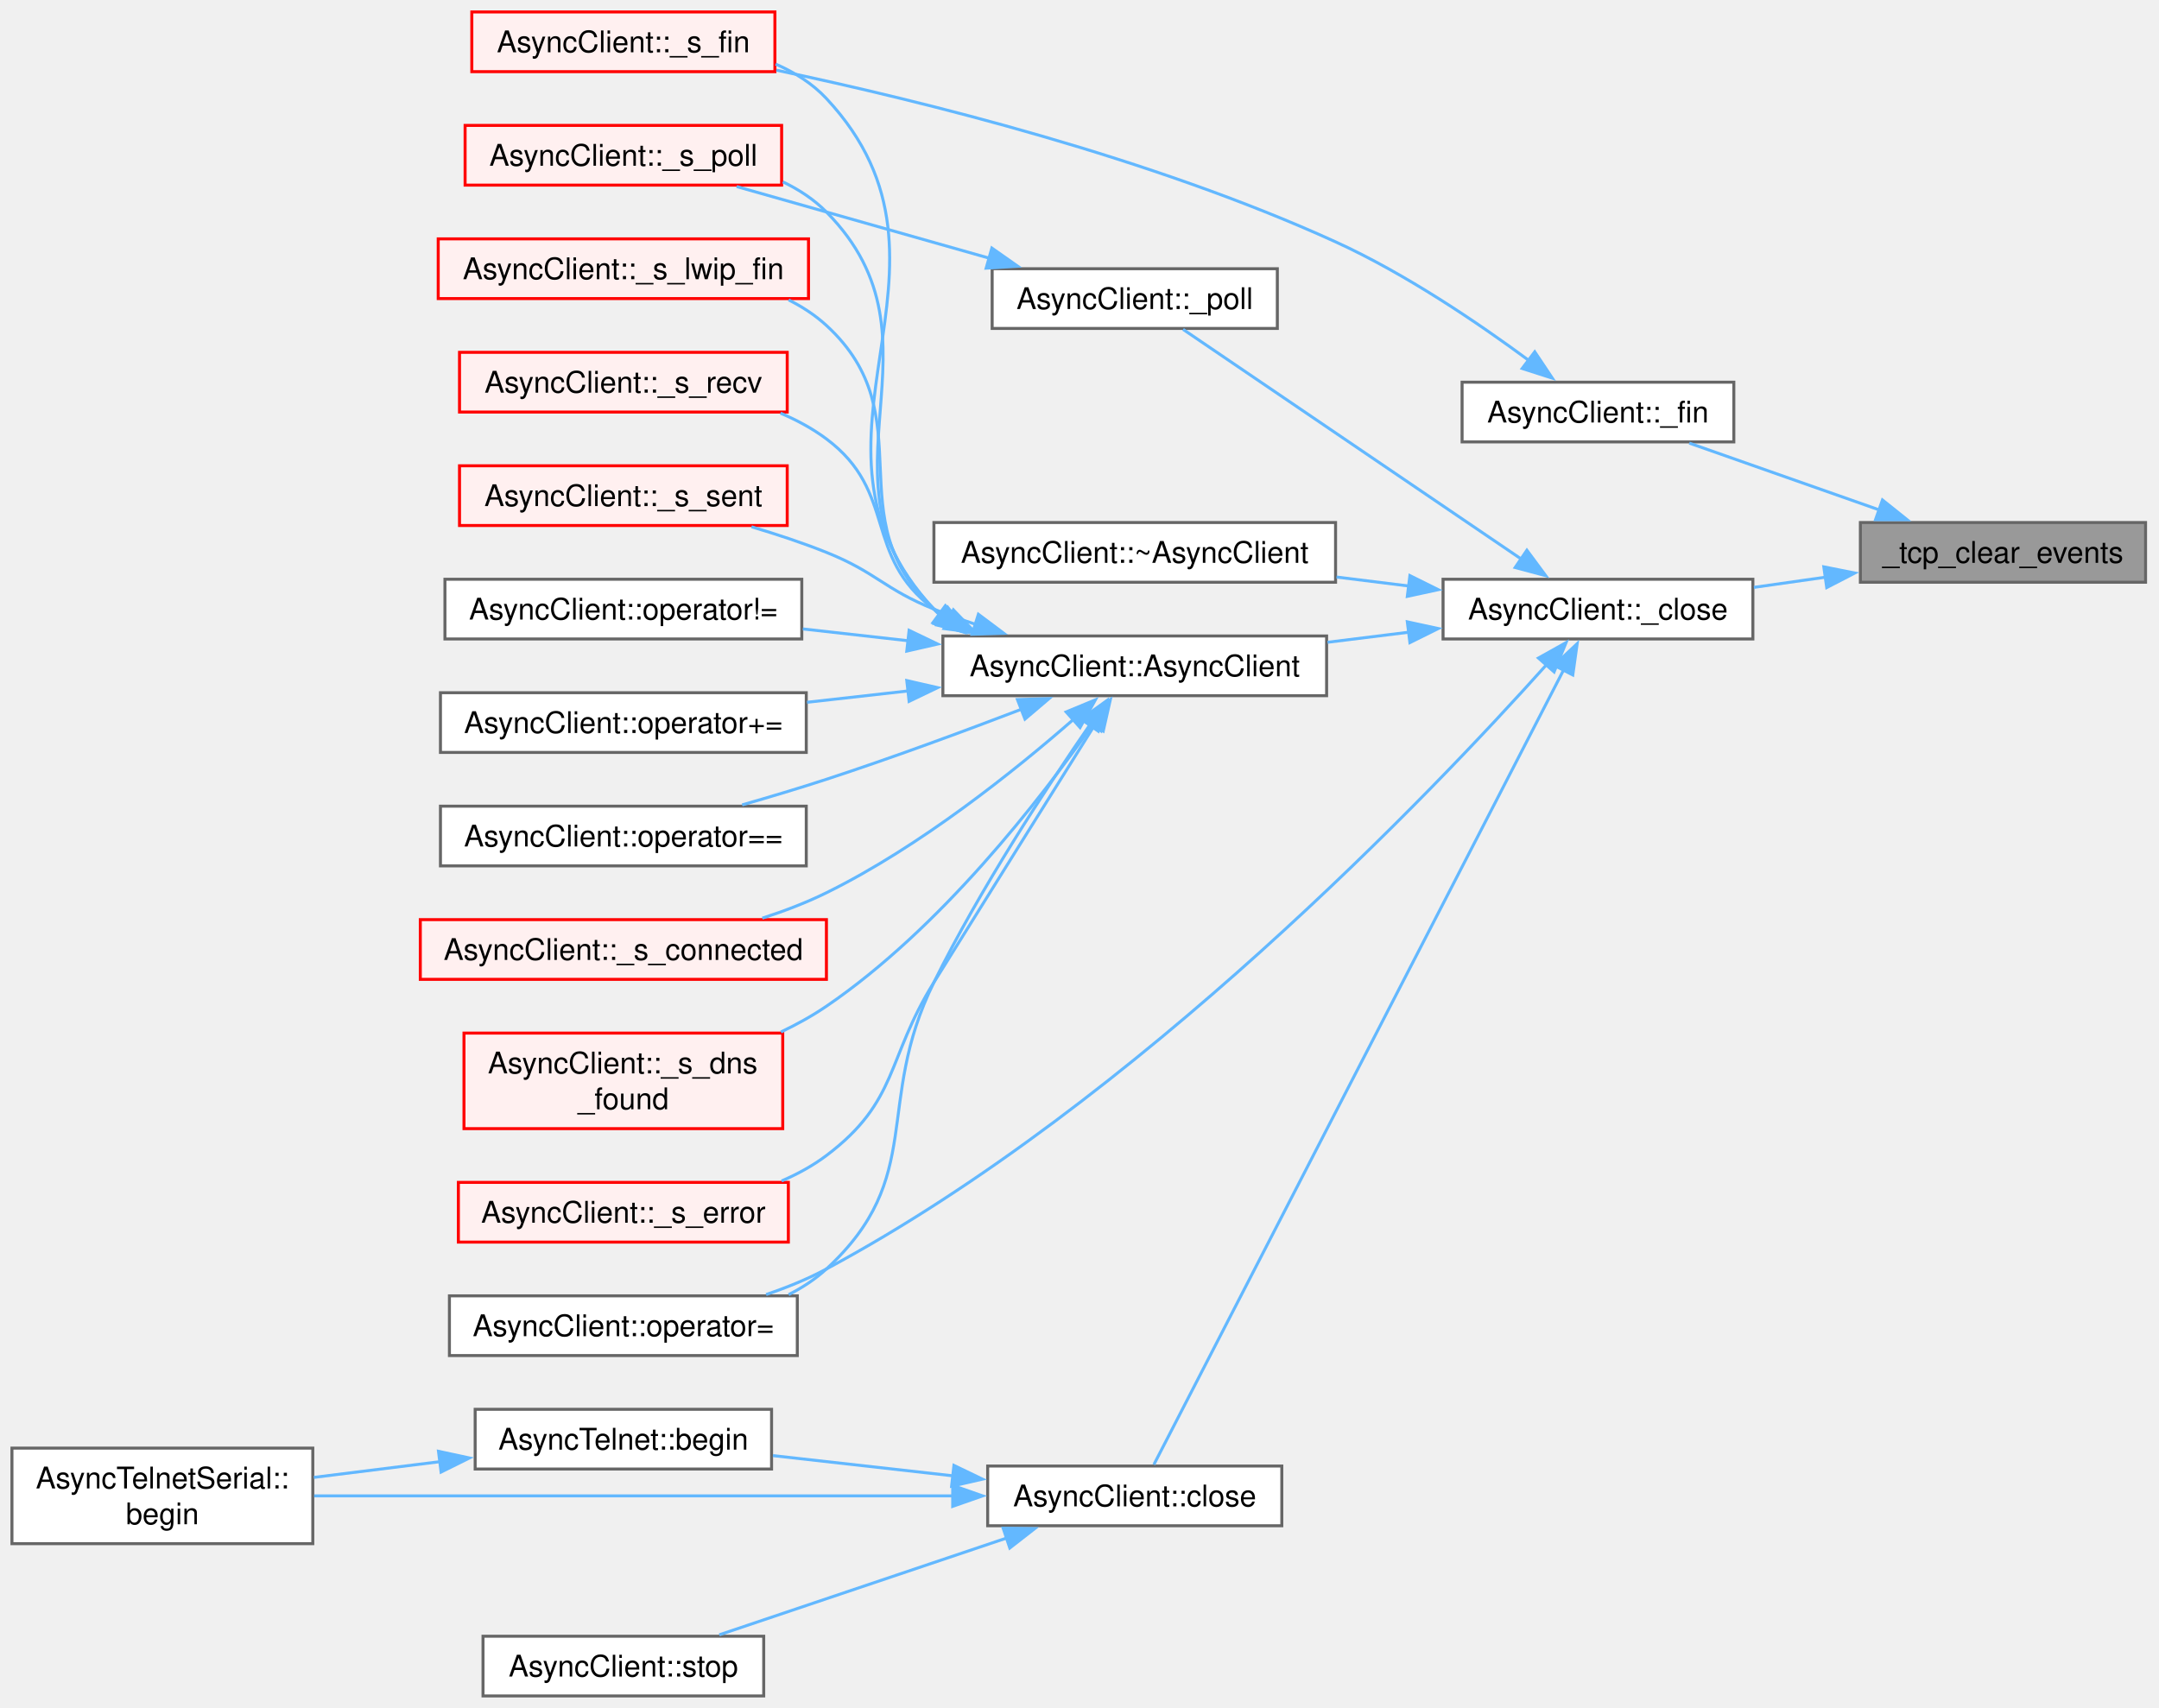
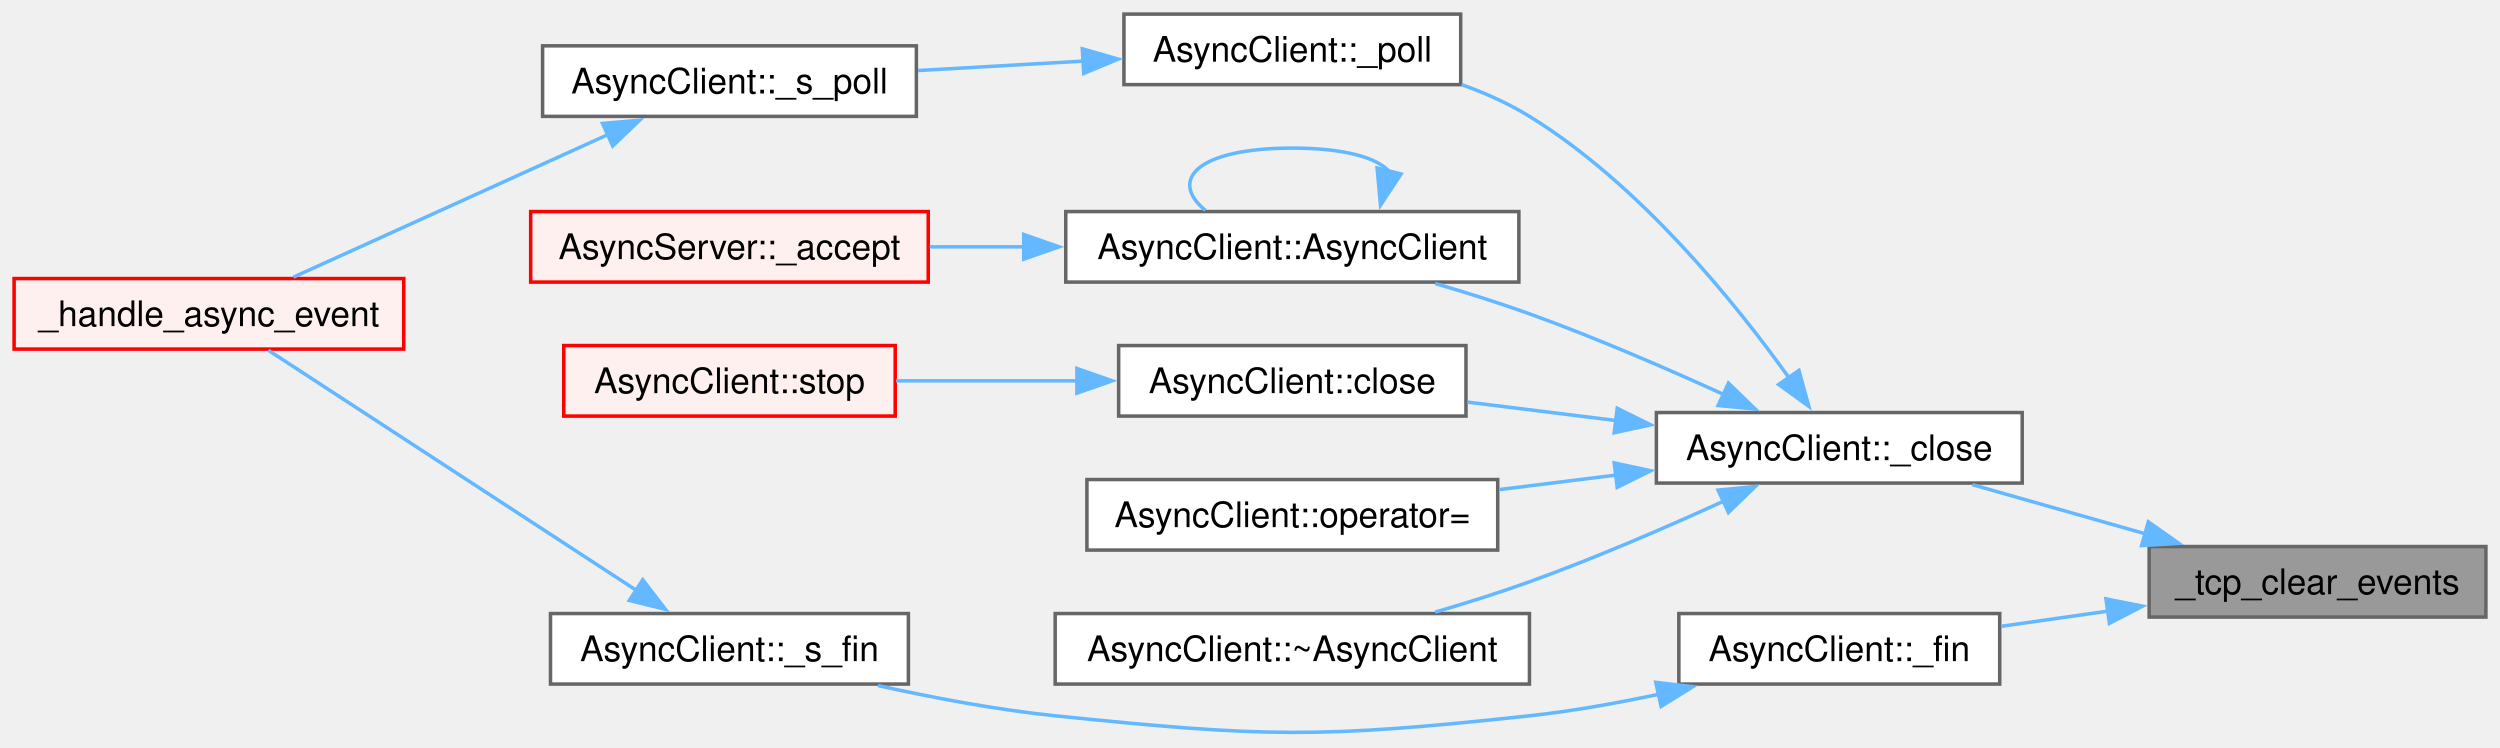
- <svg xmlns="http://www.w3.org/2000/svg" xmlns:xlink="http://www.w3.org/1999/xlink" width="723pt" height="572pt" viewBox="0.00 0.00 723.00 572.00">
-   <g id="graph0" class="graph" transform="scale(1 1) rotate(0) translate(4 568)">
+ <svg xmlns="http://www.w3.org/2000/svg" xmlns:xlink="http://www.w3.org/1999/xlink" width="709pt" height="212pt" viewBox="0.00 0.00 709.00 212.00">
+   <g id="graph0" class="graph" transform="scale(1 1) rotate(0) translate(4 207.74)">
    <g id="Node000001" class="node">
      <g id="a_Node000001">
        <a xlink:title=" ">
-           <polygon fill="#999999" stroke="#666666" points="714.5,-393 619,-393 619,-373 714.5,-373 714.5,-393" />
-           <text xml:space="preserve" text-anchor="middle" x="666.75" y="-379.5" font-family="Helvetica,sans-Serif" font-size="10.00">_tcp_clear_events</text>
+           <polygon fill="#999999" stroke="#666666" points="701,-52.74 605.5,-52.74 605.5,-32.74 701,-32.74 701,-52.74" />
+           <text xml:space="preserve" text-anchor="middle" x="653.25" y="-39.24" font-family="Helvetica,sans-Serif" font-size="10.00">_tcp_clear_events</text>
        </a>
      </g>
    </g>
    <g id="Node000002" class="node">
      <g id="a_Node000002">
        <a xlink:href="class_async_client.html#a98ff872bc84919f006f3bb8a249ed36d" target="_top" xlink:title=" ">
-           <polygon fill="white" stroke="#666666" points="583,-374 479.25,-374 479.25,-354 583,-354 583,-374" />
-           <text xml:space="preserve" text-anchor="middle" x="531.12" y="-360.5" font-family="Helvetica,sans-Serif" font-size="10.00">AsyncClient::_close</text>
+           <polygon fill="white" stroke="#666666" points="569.5,-90.74 465.75,-90.74 465.75,-70.74 569.5,-70.74 569.5,-90.74" />
+           <text xml:space="preserve" text-anchor="middle" x="517.62" y="-77.24" font-family="Helvetica,sans-Serif" font-size="10.00">AsyncClient::_close</text>
        </a>
      </g>
    </g>
    <g id="edge1_Node000001_Node000002" class="edge">
      <g id="a_edge1_Node000001_Node000002">
        <a xlink:title=" ">
-           <path fill="none" stroke="#63b8ff" d="M607.45,-374.71C599.43,-373.57 591.24,-372.41 583.35,-371.28" />
-           <polygon fill="#63b8ff" stroke="#63b8ff" points="606.75,-378.15 617.14,-376.09 607.73,-371.22 606.75,-378.15" />
-         </a>
-       </g>
-     </g>
-     <g id="Node000031" class="node">
-       <g id="a_Node000031">
+           <path fill="none" stroke="#63b8ff" d="M604.5,-56.32C588.34,-60.92 570.55,-65.98 555.37,-70.29" />
+           <polygon fill="#63b8ff" stroke="#63b8ff" points="605.27,-59.74 613.93,-53.64 603.35,-53.01 605.27,-59.74" />
+         </a>
+       </g>
+     </g>
+     <g id="Node000022" class="node">
+       <g id="a_Node000022">
        <a xlink:href="class_async_client.html#afe295b6c577021c8946eb266ac41df51" target="_top" xlink:title=" ">
-           <polygon fill="white" stroke="#666666" points="576.62,-440 485.62,-440 485.62,-420 576.62,-420 576.62,-440" />
-           <text xml:space="preserve" text-anchor="middle" x="531.12" y="-426.5" font-family="Helvetica,sans-Serif" font-size="10.00">AsyncClient::_fin</text>
-         </a>
-       </g>
-     </g>
-     <g id="edge24_Node000001_Node000031" class="edge">
-       <g id="a_edge24_Node000001_Node000031">
-         <a xlink:title=" ">
-           <path fill="none" stroke="#63b8ff" d="M625.47,-397.17C604.96,-404.38 580.45,-413 561.7,-419.6" />
-           <polygon fill="#63b8ff" stroke="#63b8ff" points="626.39,-400.55 634.67,-393.93 624.07,-393.95 626.39,-400.55" />
+           <polygon fill="white" stroke="#666666" points="563.12,-33.74 472.12,-33.74 472.12,-13.74 563.12,-13.74 563.12,-33.74" />
+           <text xml:space="preserve" text-anchor="middle" x="517.62" y="-20.24" font-family="Helvetica,sans-Serif" font-size="10.00">AsyncClient::_fin</text>
+         </a>
+       </g>
+     </g>
+     <g id="edge12_Node000001_Node000022" class="edge">
+       <g id="a_edge12_Node000001_Node000022">
+         <a xlink:title=" ">
+           <path fill="none" stroke="#63b8ff" d="M593.83,-34.43C583.67,-32.99 573.24,-31.51 563.52,-30.12" />
+           <polygon fill="#63b8ff" stroke="#63b8ff" points="593.25,-37.89 603.64,-35.83 594.23,-30.96 593.25,-37.89" />
        </a>
      </g>
    </g>
    <g id="Node000003" class="node">
      <g id="a_Node000003">
        <a xlink:href="class_async_client.html#a383d1cb7d684d328362caa5eafc92ca2" target="_top" xlink:title=" ">
-           <polygon fill="white" stroke="#666666" points="423.75,-478 328.25,-478 328.25,-458 423.75,-458 423.75,-478" />
-           <text xml:space="preserve" text-anchor="middle" x="376" y="-464.5" font-family="Helvetica,sans-Serif" font-size="10.00">AsyncClient::_poll</text>
+           <polygon fill="white" stroke="#666666" points="410.25,-203.74 314.75,-203.74 314.75,-183.74 410.25,-183.74 410.25,-203.74" />
+           <text xml:space="preserve" text-anchor="middle" x="362.5" y="-190.24" font-family="Helvetica,sans-Serif" font-size="10.00">AsyncClient::_poll</text>
        </a>
      </g>
    </g>
    <g id="edge2_Node000002_Node000003" class="edge">
      <g id="a_edge2_Node000002_Node000003">
        <a xlink:title=" ">
-           <path fill="none" stroke="#63b8ff" d="M505.77,-380.54C473.83,-402.24 418.74,-439.65 392.18,-457.69" />
-           <polygon fill="#63b8ff" stroke="#63b8ff" points="507.32,-383.72 513.63,-375.2 503.39,-377.93 507.32,-383.72" />
+           <path fill="none" stroke="#63b8ff" d="M503.33,-100.64C488.03,-122.02 460.97,-155.51 429.75,-174.74 423.84,-178.38 417.21,-181.35 410.48,-183.76" />
+           <polygon fill="#63b8ff" stroke="#63b8ff" points="506.17,-102.69 509,-92.48 500.42,-98.7 506.17,-102.69" />
        </a>
      </g>
    </g>
    <g id="Node000014" class="node">
      <g id="a_Node000014">
        <a xlink:href="class_async_client.html#aefecfa0c75c8c1b32104115e93739087" target="_top" xlink:title=" ">
-           <polygon fill="white" stroke="#666666" points="440.25,-355 311.75,-355 311.75,-335 440.25,-335 440.25,-355" />
-           <text xml:space="preserve" text-anchor="middle" x="376" y="-341.5" font-family="Helvetica,sans-Serif" font-size="10.00">AsyncClient::AsyncClient</text>
-         </a>
-       </g>
-     </g>
-     <g id="edge4_Node000002_Node000014" class="edge">
-       <g id="a_edge4_Node000002_Node000014">
-         <a xlink:title=" ">
-           <path fill="none" stroke="#63b8ff" d="M467.91,-356.28C458.9,-355.16 449.61,-354.01 440.57,-352.89" />
-           <polygon fill="#63b8ff" stroke="#63b8ff" points="467.28,-359.73 477.63,-357.49 468.14,-352.78 467.28,-359.73" />
+           <polygon fill="white" stroke="#666666" points="426.75,-147.74 298.25,-147.74 298.25,-127.74 426.75,-127.74 426.75,-147.74" />
+           <text xml:space="preserve" text-anchor="middle" x="362.5" y="-134.24" font-family="Helvetica,sans-Serif" font-size="10.00">AsyncClient::AsyncClient</text>
+         </a>
+       </g>
+     </g>
+     <g id="edge5_Node000002_Node000014" class="edge">
+       <g id="a_edge5_Node000002_Node000014">
+         <a xlink:title=" ">
+           <path fill="none" stroke="#63b8ff" d="M485.09,-95.74C468.78,-103.19 448.43,-112.01 429.75,-118.74 421.19,-121.82 411.88,-124.75 403.01,-127.34" />
+           <polygon fill="#63b8ff" stroke="#63b8ff" points="486.19,-99.09 493.8,-91.72 483.25,-92.74 486.19,-99.09" />
+         </a>
+       </g>
+     </g>
+     <g id="Node000017" class="node">
+       <g id="a_Node000017">
+         <a xlink:href="class_async_client.html#a0305fe0b036257c03829ceaa5cc43361" target="_top" xlink:title="close connection">
+           <polygon fill="white" stroke="#666666" points="411.75,-109.74 313.25,-109.74 313.25,-89.74 411.75,-89.74 411.75,-109.74" />
+           <text xml:space="preserve" text-anchor="middle" x="362.5" y="-96.24" font-family="Helvetica,sans-Serif" font-size="10.00">AsyncClient::close</text>
+         </a>
+       </g>
+     </g>
+     <g id="edge8_Node000002_Node000017" class="edge">
+       <g id="a_edge8_Node000002_Node000017">
+         <a xlink:title=" ">
+           <path fill="none" stroke="#63b8ff" d="M454.51,-88.45C440.42,-90.2 425.64,-92.03 412.19,-93.7" />
+           <polygon fill="#63b8ff" stroke="#63b8ff" points="454.64,-91.96 464.13,-87.25 453.78,-85.01 454.64,-91.96" />
        </a>
      </g>
    </g>
    <g id="Node000020" class="node">
      <g id="a_Node000020">
        <a xlink:href="class_async_client.html#a575c12664279634155259e007c6a104f" target="_top" xlink:title=" ">
-           <polygon fill="white" stroke="#666666" points="263,-134 146.5,-134 146.5,-114 263,-114 263,-134" />
-           <text xml:space="preserve" text-anchor="middle" x="204.75" y="-120.5" font-family="Helvetica,sans-Serif" font-size="10.00">AsyncClient::operator=</text>
-         </a>
-       </g>
-     </g>
-     <g id="edge22_Node000002_Node000020" class="edge">
-       <g id="a_edge22_Node000002_Node000020">
-         <a xlink:title=" ">
-           <path fill="none" stroke="#63b8ff" d="M513.93,-345.42C476.04,-303.12 376.94,-198.96 272.75,-143 266.47,-139.62 259.52,-136.8 252.55,-134.44" />
-           <polygon fill="#63b8ff" stroke="#63b8ff" points="511.19,-347.61 520.44,-352.78 516.43,-342.97 511.19,-347.61" />
-         </a>
-       </g>
-     </g>
-     <g id="Node000026" class="node">
-       <g id="a_Node000026">
-         <a xlink:href="class_async_client.html#a0305fe0b036257c03829ceaa5cc43361" target="_top" xlink:title="close connection">
-           <polygon fill="white" stroke="#666666" points="425.25,-77 326.75,-77 326.75,-57 425.25,-57 425.25,-77" />
-           <text xml:space="preserve" text-anchor="middle" x="376" y="-63.5" font-family="Helvetica,sans-Serif" font-size="10.00">AsyncClient::close</text>
-         </a>
-       </g>
-     </g>
-     <g id="edge17_Node000002_Node000026" class="edge">
-       <g id="a_edge17_Node000002_Node000026">
-         <a xlink:title=" ">
-           <path fill="none" stroke="#63b8ff" d="M519.64,-343.67C489.73,-285.65 404.7,-120.73 382.41,-77.49" />
-           <polygon fill="#63b8ff" stroke="#63b8ff" points="516.47,-345.15 524.16,-352.43 522.69,-341.94 516.47,-345.15" />
-         </a>
-       </g>
-     </g>
-     <g id="Node000030" class="node">
-       <g id="a_Node000030">
+           <polygon fill="white" stroke="#666666" points="420.75,-71.74 304.25,-71.74 304.25,-51.74 420.75,-51.74 420.75,-71.74" />
+           <text xml:space="preserve" text-anchor="middle" x="362.5" y="-58.24" font-family="Helvetica,sans-Serif" font-size="10.00">AsyncClient::operator=</text>
+         </a>
+       </g>
+     </g>
+     <g id="edge10_Node000002_Node000020" class="edge">
+       <g id="a_edge10_Node000002_Node000020">
+         <a xlink:title=" ">
+           <path fill="none" stroke="#63b8ff" d="M454.37,-73.02C443.39,-71.65 431.99,-70.24 421.14,-68.89" />
+           <polygon fill="#63b8ff" stroke="#63b8ff" points="453.78,-76.47 464.13,-74.23 454.64,-69.52 453.78,-76.47" />
+         </a>
+       </g>
+     </g>
+     <g id="Node000021" class="node">
+       <g id="a_Node000021">
        <a xlink:href="class_async_client.html#a4044bdcfd2ca6197f75200644685c5f0" target="_top" xlink:title=" ">
-           <polygon fill="white" stroke="#666666" points="443.25,-393 308.75,-393 308.75,-373 443.25,-373 443.25,-393" />
-           <text xml:space="preserve" text-anchor="middle" x="376" y="-379.5" font-family="Helvetica,sans-Serif" font-size="10.00">AsyncClient::~AsyncClient</text>
-         </a>
-       </g>
-     </g>
-     <g id="edge23_Node000002_Node000030" class="edge">
-       <g id="a_edge23_Node000002_Node000030">
-         <a xlink:title=" ">
-           <path fill="none" stroke="#63b8ff" d="M467.96,-371.71C459.92,-372.71 451.67,-373.73 443.57,-374.74" />
-           <polygon fill="#63b8ff" stroke="#63b8ff" points="468.14,-375.22 477.63,-370.51 467.28,-368.27 468.14,-375.22" />
+           <polygon fill="white" stroke="#666666" points="429.75,-33.74 295.25,-33.74 295.25,-13.74 429.75,-13.74 429.75,-33.74" />
+           <text xml:space="preserve" text-anchor="middle" x="362.5" y="-20.24" font-family="Helvetica,sans-Serif" font-size="10.00">AsyncClient::~AsyncClient</text>
+         </a>
+       </g>
+     </g>
+     <g id="edge11_Node000002_Node000021" class="edge">
+       <g id="a_edge11_Node000002_Node000021">
+         <a xlink:title=" ">
+           <path fill="none" stroke="#63b8ff" d="M485.09,-65.74C468.78,-58.29 448.43,-49.47 429.75,-42.74 421.19,-39.66 411.88,-36.73 403.01,-34.14" />
+           <polygon fill="#63b8ff" stroke="#63b8ff" points="483.25,-68.74 493.8,-69.77 486.19,-62.39 483.25,-68.74" />
        </a>
      </g>
    </g>
    <g id="Node000004" class="node">
      <g id="a_Node000004">
        <a xlink:href="class_async_client.html#abe187c005c73fe6c0c94e1b3b20b55de" target="_top" xlink:title=" ">
-           <polygon fill="#fff0f0" stroke="red" points="257.75,-526 151.75,-526 151.75,-506 257.75,-506 257.75,-526" />
-           <text xml:space="preserve" text-anchor="middle" x="204.75" y="-512.5" font-family="Helvetica,sans-Serif" font-size="10.00">AsyncClient::_s_poll</text>
+           <polygon fill="white" stroke="#666666" points="255.88,-194.74 149.88,-194.74 149.88,-174.74 255.88,-174.74 255.88,-194.74" />
+           <text xml:space="preserve" text-anchor="middle" x="202.88" y="-181.24" font-family="Helvetica,sans-Serif" font-size="10.00">AsyncClient::_s_poll</text>
        </a>
      </g>
    </g>
    <g id="edge3_Node000003_Node000004" class="edge">
      <g id="a_edge3_Node000003_Node000004">
        <a xlink:title=" ">
-           <path fill="none" stroke="#63b8ff" d="M327.21,-481.55C300.41,-489.15 267.5,-498.49 242.69,-505.52" />
-           <polygon fill="#63b8ff" stroke="#63b8ff" points="328.15,-484.92 336.82,-478.83 326.24,-478.19 328.15,-484.92" />
-         </a>
-       </g>
-     </g>
-     <g id="edge10_Node000014_Node000004" class="edge">
-       <g id="a_edge10_Node000014_Node000004">
-         <a xlink:title=" ">
-           <path fill="none" stroke="#63b8ff" d="M311.03,-361.85C310.25,-362.54 309.48,-363.25 308.75,-364 265.77,-407.62 315.79,-453.44 272.75,-497 268.59,-501.21 263.56,-504.51 258.16,-507.09" />
-           <polygon fill="#63b8ff" stroke="#63b8ff" points="312.78,-364.89 319.03,-356.33 308.81,-359.13 312.78,-364.89" />
+           <path fill="none" stroke="#63b8ff" d="M303.16,-190.41C287.82,-189.53 271.37,-188.59 256.36,-187.74" />
+           <polygon fill="#63b8ff" stroke="#63b8ff" points="302.94,-193.9 313.12,-190.98 303.34,-186.91 302.94,-193.9" />
+         </a>
+       </g>
+     </g>
+     <g id="Node000005" class="node">
+       <g id="a_Node000005">
+         <a xlink:href="_async_t_c_p_8cpp.html#ac4030e968c0e4c0fcbe7a9b4502854c1" target="_top" xlink:title=" ">
+           <polygon fill="#fff0f0" stroke="red" points="110.5,-128.74 0,-128.74 0,-108.74 110.5,-108.74 110.5,-128.74" />
+           <text xml:space="preserve" text-anchor="middle" x="55.25" y="-115.24" font-family="Helvetica,sans-Serif" font-size="10.00">_handle_async_event</text>
+         </a>
+       </g>
+     </g>
+     <g id="edge4_Node000004_Node000005" class="edge">
+       <g id="a_edge4_Node000004_Node000005">
+         <a xlink:title=" ">
+           <path fill="none" stroke="#63b8ff" d="M168.54,-169.63C141.21,-157.25 103.25,-140.04 79.22,-129.15" />
+           <polygon fill="#63b8ff" stroke="#63b8ff" points="166.87,-172.72 177.42,-173.66 169.76,-166.34 166.87,-172.72" />
+         </a>
+       </g>
+     </g>
+     <g id="edge7_Node000014_Node000014" class="edge">
+       <g id="a_edge7_Node000014_Node000014">
+         <a xlink:title=" ">
+           <path fill="none" stroke="#63b8ff" d="M389.92,-159.18C386.39,-163.04 377.25,-165.74 362.5,-165.74 335.53,-165.74 327.32,-156.72 337.85,-148.08" />
+           <polygon fill="#63b8ff" stroke="#63b8ff" points="393.33,-158.4 387.51,-149.55 386.54,-160.1 393.33,-158.4" />
        </a>
      </g>
    </g>
    <g id="Node000015" class="node">
      <g id="a_Node000015">
-         <a xlink:href="class_async_client.html#ac4cdb0990fa85f03da98d1c98b1f8611" target="_top" xlink:title=" ">
-           <polygon fill="#fff0f0" stroke="red" points="272.75,-260 136.75,-260 136.75,-240 272.75,-240 272.75,-260" />
-           <text xml:space="preserve" text-anchor="middle" x="204.75" y="-246.5" font-family="Helvetica,sans-Serif" font-size="10.00">AsyncClient::_s_connected</text>
-         </a>
-       </g>
-     </g>
-     <g id="edge5_Node000014_Node000015" class="edge">
-       <g id="a_edge5_Node000014_Node000015">
-         <a xlink:title=" ">
-           <path fill="none" stroke="#63b8ff" d="M355.61,-327.18C336.04,-310.05 304.27,-284.53 272.75,-269 266.03,-265.69 258.63,-262.86 251.28,-260.49" />
-           <polygon fill="#63b8ff" stroke="#63b8ff" points="353.03,-329.56 362.82,-333.61 357.69,-324.34 353.03,-329.56" />
-         </a>
-       </g>
-     </g>
-     <g id="Node000012" class="node">
-       <g id="a_Node000012">
-         <a xlink:href="class_async_client.html#a3f629c9072da183879a9c67878b374cc" target="_top" xlink:title=" ">
-           <polygon fill="#fff0f0" stroke="red" points="258.12,-222 151.38,-222 151.38,-190 258.12,-190 258.12,-222" />
-           <text xml:space="preserve" text-anchor="start" x="159.38" y="-208.5" font-family="Helvetica,sans-Serif" font-size="10.00">AsyncClient::_s_dns</text>
-           <text xml:space="preserve" text-anchor="middle" x="204.75" y="-196.5" font-family="Helvetica,sans-Serif" font-size="10.00">_found</text>
-         </a>
-       </g>
-     </g>
-     <g id="edge6_Node000014_Node000012" class="edge">
-       <g id="a_edge6_Node000014_Node000012">
-         <a xlink:title=" ">
-           <path fill="none" stroke="#63b8ff" d="M362.02,-325.44C344.48,-300.37 310.98,-257.06 272.75,-231 268.03,-227.78 262.85,-224.91 257.51,-222.37" />
-           <polygon fill="#63b8ff" stroke="#63b8ff" points="358.94,-327.13 367.48,-333.41 364.72,-323.18 358.94,-327.13" />
-         </a>
-       </g>
-     </g>
-     <g id="Node000016" class="node">
-       <g id="a_Node000016">
-         <a xlink:href="class_async_client.html#a9ff634e3b1237eab65178b007326367e" target="_top" xlink:title=" ">
-           <polygon fill="#fff0f0" stroke="red" points="260,-172 149.5,-172 149.5,-152 260,-152 260,-172" />
-           <text xml:space="preserve" text-anchor="middle" x="204.75" y="-158.5" font-family="Helvetica,sans-Serif" font-size="10.00">AsyncClient::_s_error</text>
-         </a>
-       </g>
-     </g>
-     <g id="edge7_Node000014_Node000016" class="edge">
-       <g id="a_edge7_Node000014_Node000016">
-         <a xlink:title=" ">
-           <path fill="none" stroke="#63b8ff" d="M362.62,-325.24C349.3,-303.96 327.5,-269.1 308.75,-239 292.71,-213.25 296.98,-199.26 272.75,-181 268.21,-177.58 263.08,-174.78 257.73,-172.48" />
-           <polygon fill="#63b8ff" stroke="#63b8ff" points="359.52,-326.87 367.79,-333.49 365.45,-323.16 359.52,-326.87" />
-         </a>
-       </g>
-     </g>
-     <g id="Node000017" class="node">
-       <g id="a_Node000017">
-         <a xlink:href="class_async_client.html#a6a69c67e1a22660766affb64700c2276" target="_top" xlink:title=" ">
-           <polygon fill="#fff0f0" stroke="red" points="255.5,-564 154,-564 154,-544 255.5,-544 255.5,-564" />
-           <text xml:space="preserve" text-anchor="middle" x="204.75" y="-550.5" font-family="Helvetica,sans-Serif" font-size="10.00">AsyncClient::_s_fin</text>
-         </a>
-       </g>
-     </g>
-     <g id="edge8_Node000014_Node000017" class="edge">
-       <g id="a_edge8_Node000014_Node000017">
-         <a xlink:title=" ">
-           <path fill="none" stroke="#63b8ff" d="M310.6,-362.14C309.96,-362.74 309.35,-363.36 308.75,-364 255.84,-420.85 325.75,-478.22 272.75,-535 268.05,-540.04 262.12,-543.77 255.74,-546.54" />
-           <polygon fill="#63b8ff" stroke="#63b8ff" points="312.52,-365.07 318.53,-356.34 308.39,-359.42 312.52,-365.07" />
+         <a xlink:href="class_async_server.html#a51e55999b79eec50bd68e899b8ddd4e4" target="_top" xlink:title=" ">
+           <polygon fill="#fff0f0" stroke="red" points="259.25,-147.74 146.5,-147.74 146.5,-127.74 259.25,-127.74 259.25,-147.74" />
+           <text xml:space="preserve" text-anchor="middle" x="202.88" y="-134.24" font-family="Helvetica,sans-Serif" font-size="10.00">AsyncServer::_accept</text>
+         </a>
+       </g>
+     </g>
+     <g id="edge6_Node000014_Node000015" class="edge">
+       <g id="a_edge6_Node000014_Node000015">
+         <a xlink:title=" ">
+           <path fill="none" stroke="#63b8ff" d="M286.47,-137.74C277.44,-137.74 268.34,-137.74 259.65,-137.74" />
+           <polygon fill="#63b8ff" stroke="#63b8ff" points="286.33,-141.24 296.33,-137.74 286.33,-134.24 286.33,-141.24" />
        </a>
      </g>
    </g>
    <g id="Node000018" class="node">
      <g id="a_Node000018">
-         <a xlink:href="class_async_client.html#a485b2be0c01d3172928c0ed9655edc2f" target="_top" xlink:title=" ">
-           <polygon fill="#fff0f0" stroke="red" points="266.75,-488 142.75,-488 142.75,-468 266.75,-468 266.75,-488" />
-           <text xml:space="preserve" text-anchor="middle" x="204.75" y="-474.5" font-family="Helvetica,sans-Serif" font-size="10.00">AsyncClient::_s_lwip_fin</text>
-         </a>
-       </g>
-     </g>
-     <g id="edge9_Node000014_Node000018" class="edge">
-       <g id="a_edge9_Node000014_Node000018">
-         <a xlink:title=" ">
-           <path fill="none" stroke="#63b8ff" d="M311.63,-361.56C310.63,-362.34 309.67,-363.15 308.75,-364 275.53,-394.58 306.02,-428.47 272.75,-459 269.01,-462.43 264.69,-465.25 260.09,-467.56" />
-           <polygon fill="#63b8ff" stroke="#63b8ff" points="313.38,-364.59 319.99,-356.3 309.66,-358.66 313.38,-364.59" />
-         </a>
-       </g>
-     </g>
-     <g id="Node000021" class="node">
-       <g id="a_Node000021">
-         <a xlink:href="class_async_client.html#af8136d3085c8948078a131bfb9430ec6" target="_top" xlink:title=" ">
-           <polygon fill="#fff0f0" stroke="red" points="259.62,-450 149.88,-450 149.88,-430 259.62,-430 259.62,-450" />
-           <text xml:space="preserve" text-anchor="middle" x="204.75" y="-436.5" font-family="Helvetica,sans-Serif" font-size="10.00">AsyncClient::_s_recv</text>
-         </a>
-       </g>
-     </g>
-     <g id="edge11_Node000014_Node000021" class="edge">
-       <g id="a_edge11_Node000014_Node000021">
-         <a xlink:title=" ">
-           <path fill="none" stroke="#63b8ff" d="M314.15,-360.38C312.28,-361.5 310.47,-362.71 308.75,-364 284.78,-381.98 296.75,-403.06 272.75,-421 268.1,-424.47 262.84,-427.31 257.36,-429.63" />
-           <polygon fill="#63b8ff" stroke="#63b8ff" points="315.27,-363.74 322.61,-356.11 312.11,-357.49 315.27,-363.74" />
-         </a>
-       </g>
-     </g>
-     <g id="Node000022" class="node">
-       <g id="a_Node000022">
-         <a xlink:href="class_async_client.html#a8e507d50b4cc3ae8e90f2e1c1ebf5f61" target="_top" xlink:title=" ">
-           <polygon fill="#fff0f0" stroke="red" points="259.62,-412 149.88,-412 149.88,-392 259.62,-392 259.62,-412" />
-           <text xml:space="preserve" text-anchor="middle" x="204.75" y="-398.5" font-family="Helvetica,sans-Serif" font-size="10.00">AsyncClient::_s_sent</text>
-         </a>
-       </g>
-     </g>
-     <g id="edge12_Node000014_Node000022" class="edge">
-       <g id="a_edge12_Node000014_Node000022">
-         <a xlink:title=" ">
-           <path fill="none" stroke="#63b8ff" d="M322.95,-358.81C318.11,-360.43 313.31,-362.17 308.75,-364 291.97,-370.75 289.54,-376.27 272.75,-383 264.78,-386.19 256.08,-389.07 247.66,-391.57" />
-           <polygon fill="#63b8ff" stroke="#63b8ff" points="323.64,-362.27 332.12,-355.92 321.53,-355.59 323.64,-362.27" />
+         <a xlink:href="class_async_client.html#a4bed4e925817d1b918af2ce43fb0859e" target="_top" xlink:title=" ">
+           <polygon fill="#fff0f0" stroke="red" points="249.88,-109.74 155.88,-109.74 155.88,-89.74 249.88,-89.74 249.88,-109.74" />
+           <text xml:space="preserve" text-anchor="middle" x="202.88" y="-96.24" font-family="Helvetica,sans-Serif" font-size="10.00">AsyncClient::stop</text>
+         </a>
+       </g>
+     </g>
+     <g id="edge9_Node000017_Node000018" class="edge">
+       <g id="a_edge9_Node000017_Node000018">
+         <a xlink:title=" ">
+           <path fill="none" stroke="#63b8ff" d="M301.89,-99.74C284.75,-99.74 266.33,-99.74 250.14,-99.74" />
+           <polygon fill="#63b8ff" stroke="#63b8ff" points="301.41,-103.24 311.41,-99.74 301.41,-96.24 301.41,-103.24" />
        </a>
      </g>
    </g>
    <g id="Node000023" class="node">
      <g id="a_Node000023">
-         <a xlink:href="class_async_client.html#a44e3b77c5567dbfeb25c50cfddf61653" target="_top" xlink:title=" ">
-           <polygon fill="white" stroke="#666666" points="264.5,-374 145,-374 145,-354 264.5,-354 264.5,-374" />
-           <text xml:space="preserve" text-anchor="middle" x="204.75" y="-360.5" font-family="Helvetica,sans-Serif" font-size="10.00">AsyncClient::operator!=</text>
-         </a>
-       </g>
-     </g>
-     <g id="edge13_Node000014_Node000023" class="edge">
-       <g id="a_edge13_Node000014_Node000023">
-         <a xlink:title=" ">
-           <path fill="none" stroke="#63b8ff" d="M300.25,-353.39C288.39,-354.72 276.28,-356.08 264.86,-357.36" />
-           <polygon fill="#63b8ff" stroke="#63b8ff" points="300.44,-356.89 309.99,-352.3 299.66,-349.94 300.44,-356.89" />
-         </a>
-       </g>
-     </g>
-     <g id="Node000024" class="node">
-       <g id="a_Node000024">
-         <a xlink:href="class_async_client.html#afaedf716feb9b363fe9b1ee7d82fbe9f" target="_top" xlink:title=" ">
-           <polygon fill="white" stroke="#666666" points="266,-336 143.5,-336 143.5,-316 266,-316 266,-336" />
-           <text xml:space="preserve" text-anchor="middle" x="204.75" y="-322.5" font-family="Helvetica,sans-Serif" font-size="10.00">AsyncClient::operator+=</text>
-         </a>
-       </g>
-     </g>
-     <g id="edge14_Node000014_Node000024" class="edge">
-       <g id="a_edge14_Node000014_Node000024">
-         <a xlink:title=" ">
-           <path fill="none" stroke="#63b8ff" d="M300.24,-336.61C288.87,-335.33 277.26,-334.03 266.25,-332.79" />
-           <polygon fill="#63b8ff" stroke="#63b8ff" points="299.66,-340.06 309.99,-337.7 300.44,-333.11 299.66,-340.06" />
-         </a>
-       </g>
-     </g>
-     <g id="edge15_Node000014_Node000020" class="edge">
-       <g id="a_edge15_Node000014_Node000020">
-         <a xlink:title=" ">
-           <path fill="none" stroke="#63b8ff" d="M360.97,-325.25C346.62,-304.46 324.29,-270.46 308.75,-239 288.57,-198.14 306.27,-173.87 272.75,-143 269.01,-139.56 264.7,-136.74 260.1,-134.42" />
-           <polygon fill="#63b8ff" stroke="#63b8ff" points="358.03,-327.14 366.63,-333.34 363.77,-323.13 358.03,-327.14" />
-         </a>
-       </g>
-     </g>
-     <g id="Node000025" class="node">
-       <g id="a_Node000025">
-         <a xlink:href="class_async_client.html#a40d147dfec9bbc2e8891273be25c5f39" target="_top" xlink:title=" ">
-           <polygon fill="white" stroke="#666666" points="266,-298 143.5,-298 143.5,-278 266,-278 266,-298" />
-           <text xml:space="preserve" text-anchor="middle" x="204.75" y="-284.5" font-family="Helvetica,sans-Serif" font-size="10.00">AsyncClient::operator==</text>
-         </a>
-       </g>
-     </g>
-     <g id="edge16_Node000014_Node000025" class="edge">
-       <g id="a_edge16_Node000014_Node000025">
-         <a xlink:title=" ">
-           <path fill="none" stroke="#63b8ff" d="M338.23,-330.53C318.87,-323.12 294.67,-314.17 272.75,-307 263.67,-304.03 253.82,-301.09 244.53,-298.43" />
-           <polygon fill="#63b8ff" stroke="#63b8ff" points="336.72,-333.7 347.31,-334.03 339.24,-327.17 336.72,-333.7" />
-         </a>
-       </g>
-     </g>
-     <g id="Node000027" class="node">
-       <g id="a_Node000027">
-         <a xlink:href="class_async_telnet.html#a77dcd8e31b8bfb8b3082de385c5e7792" target="_top" xlink:title=" ">
-           <polygon fill="white" stroke="#666666" points="254.38,-96 155.12,-96 155.12,-76 254.38,-76 254.38,-96" />
-           <text xml:space="preserve" text-anchor="middle" x="204.75" y="-82.5" font-family="Helvetica,sans-Serif" font-size="10.00">AsyncTelnet::begin</text>
-         </a>
-       </g>
-     </g>
-     <g id="edge18_Node000026_Node000027" class="edge">
-       <g id="a_edge18_Node000026_Node000027">
-         <a xlink:title=" ">
-           <path fill="none" stroke="#63b8ff" d="M315.14,-73.72C295.4,-75.94 273.69,-78.37 254.84,-80.49" />
-           <polygon fill="#63b8ff" stroke="#63b8ff" points="315.45,-77.21 325,-72.61 314.67,-70.25 315.45,-77.21" />
-         </a>
-       </g>
-     </g>
-     <g id="Node000028" class="node">
-       <g id="a_Node000028">
-         <a xlink:href="class_async_telnet_serial.html#a6cf9d6cc49602ff5ac0ec2af846a0d7a" target="_top" xlink:title=" ">
-           <polygon fill="white" stroke="#666666" points="100.75,-83 0,-83 0,-51 100.75,-51 100.75,-83" />
-           <text xml:space="preserve" text-anchor="start" x="8" y="-69.5" font-family="Helvetica,sans-Serif" font-size="10.00">AsyncTelnetSerial::</text>
-           <text xml:space="preserve" text-anchor="middle" x="50.38" y="-57.5" font-family="Helvetica,sans-Serif" font-size="10.00">begin</text>
-         </a>
-       </g>
-     </g>
-     <g id="edge20_Node000026_Node000028" class="edge">
-       <g id="a_edge20_Node000026_Node000028">
-         <a xlink:title=" ">
-           <path fill="none" stroke="#63b8ff" d="M315.08,-67C253.53,-67 158.81,-67 101.22,-67" />
-           <polygon fill="#63b8ff" stroke="#63b8ff" points="315.04,-70.5 325.04,-67 315.04,-63.5 315.04,-70.5" />
-         </a>
-       </g>
-     </g>
-     <g id="Node000029" class="node">
-       <g id="a_Node000029">
-         <a xlink:href="class_async_client.html#a4bed4e925817d1b918af2ce43fb0859e" target="_top" xlink:title=" ">
-           <polygon fill="white" stroke="#666666" points="251.75,-20 157.75,-20 157.75,0 251.75,0 251.75,-20" />
-           <text xml:space="preserve" text-anchor="middle" x="204.75" y="-6.5" font-family="Helvetica,sans-Serif" font-size="10.00">AsyncClient::stop</text>
-         </a>
-       </g>
-     </g>
-     <g id="edge21_Node000026_Node000029" class="edge">
-       <g id="a_edge21_Node000026_Node000029">
-         <a xlink:title=" ">
-           <path fill="none" stroke="#63b8ff" d="M333.05,-52.87C303.26,-42.84 263.9,-29.59 236.88,-20.48" />
-           <polygon fill="#63b8ff" stroke="#63b8ff" points="331.93,-56.19 342.52,-56.06 334.16,-49.55 331.93,-56.19" />
-         </a>
-       </g>
-     </g>
-     <g id="edge19_Node000027_Node000028" class="edge">
-       <g id="a_edge19_Node000027_Node000028">
-         <a xlink:title=" ">
-           <path fill="none" stroke="#63b8ff" d="M143.61,-78.5C129.53,-76.75 114.69,-74.89 101.12,-73.2" />
-           <polygon fill="#63b8ff" stroke="#63b8ff" points="142.84,-81.93 153.2,-79.7 143.71,-74.99 142.84,-81.93" />
-         </a>
-       </g>
-     </g>
-     <g id="edge25_Node000031_Node000017" class="edge">
-       <g id="a_edge25_Node000031_Node000017">
-         <a xlink:title=" ">
-           <path fill="none" stroke="#63b8ff" d="M507.99,-447.27C491.06,-459.78 466.71,-476.3 443.25,-487 381.47,-515.17 305.15,-534.14 255.97,-544.51" />
-           <polygon fill="#63b8ff" stroke="#63b8ff" points="509.95,-450.17 515.83,-441.36 505.74,-444.59 509.95,-450.17" />
+         <a xlink:href="class_async_client.html#a6a69c67e1a22660766affb64700c2276" target="_top" xlink:title=" ">
+           <polygon fill="white" stroke="#666666" points="253.62,-33.74 152.12,-33.74 152.12,-13.74 253.62,-13.74 253.62,-33.74" />
+           <text xml:space="preserve" text-anchor="middle" x="202.88" y="-20.24" font-family="Helvetica,sans-Serif" font-size="10.00">AsyncClient::_s_fin</text>
+         </a>
+       </g>
+     </g>
+     <g id="edge13_Node000022_Node000023" class="edge">
+       <g id="a_edge13_Node000022_Node000023">
+         <a xlink:title=" ">
+           <path fill="none" stroke="#63b8ff" d="M466.42,-10.84C454.48,-8.31 441.73,-6.04 429.75,-4.74 370.32,1.68 354.71,1.38 295.25,-4.74 278.65,-6.45 260.61,-9.86 244.99,-13.32" />
+           <polygon fill="#63b8ff" stroke="#63b8ff" points="465.57,-14.23 476.09,-12.99 467.09,-7.4 465.57,-14.23" />
+         </a>
+       </g>
+     </g>
+     <g id="edge14_Node000023_Node000005" class="edge">
+       <g id="a_edge14_Node000023_Node000005">
+         <a xlink:title=" ">
+           <path fill="none" stroke="#63b8ff" d="M176.62,-40.22C146.55,-59.83 97.25,-92 72.09,-108.41" />
+           <polygon fill="#63b8ff" stroke="#63b8ff" points="178.28,-43.31 184.75,-34.92 174.46,-37.45 178.28,-43.31" />
        </a>
      </g>
    </g>
  </g>
</svg>
